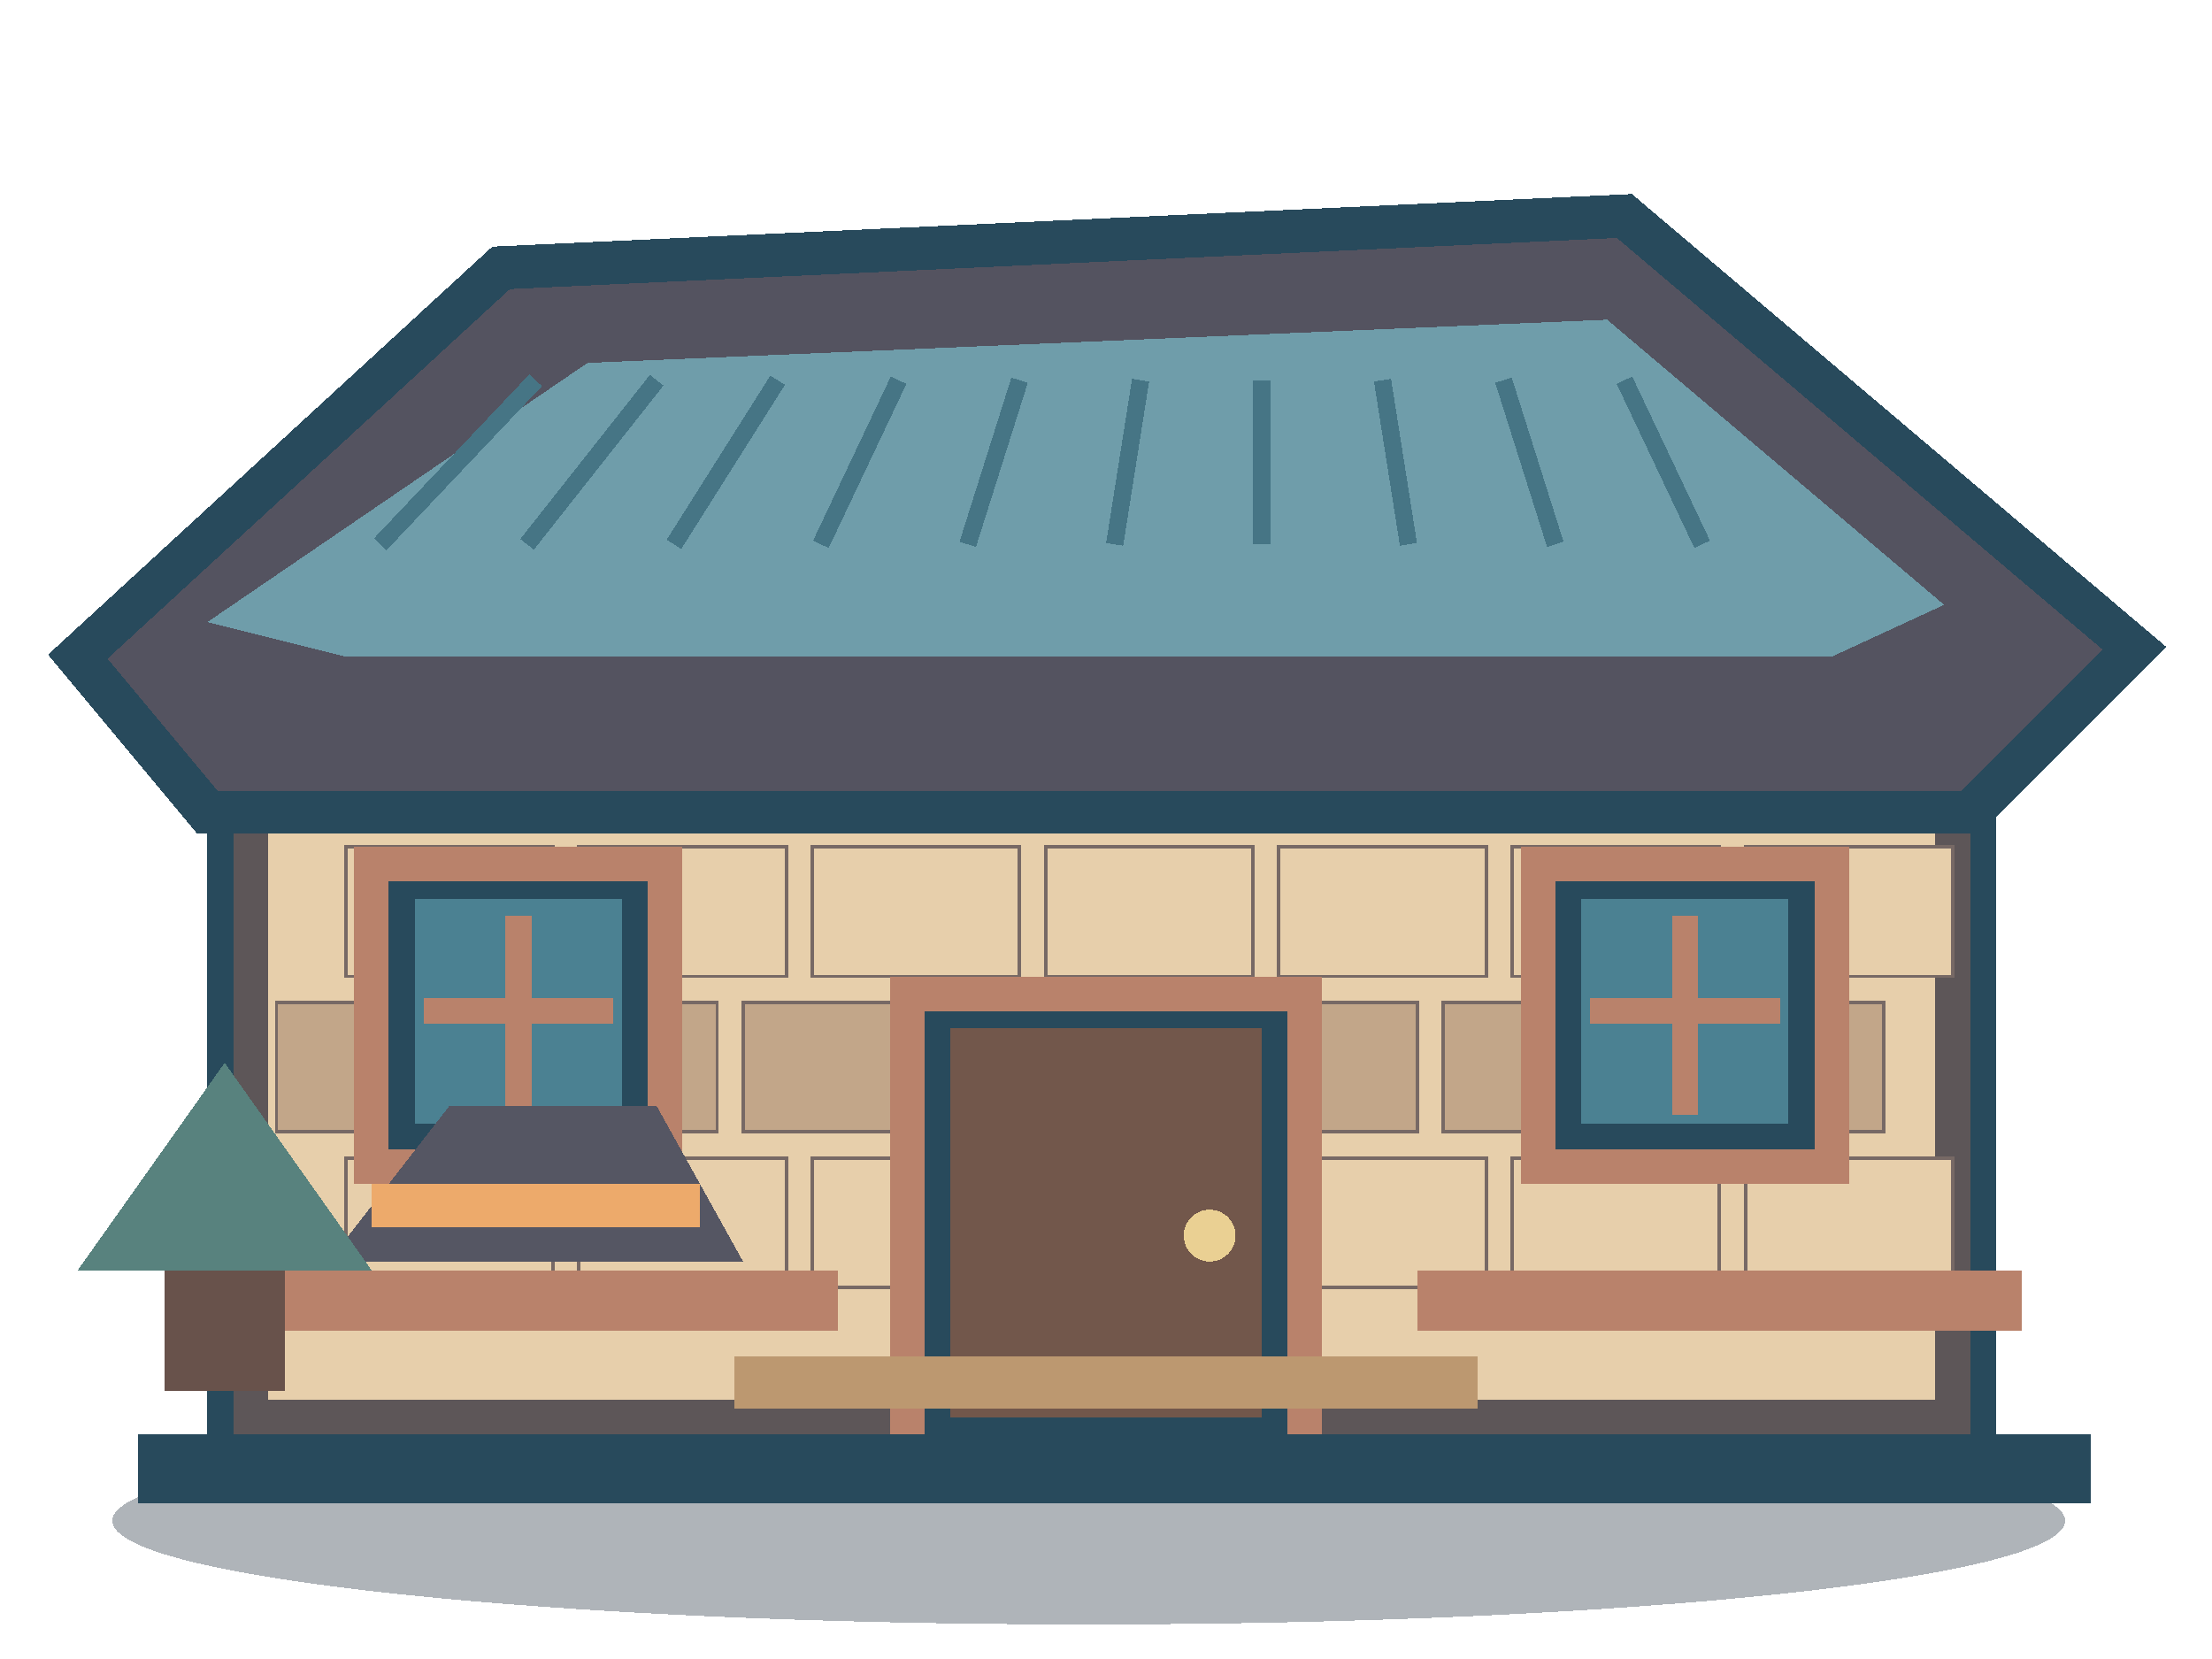
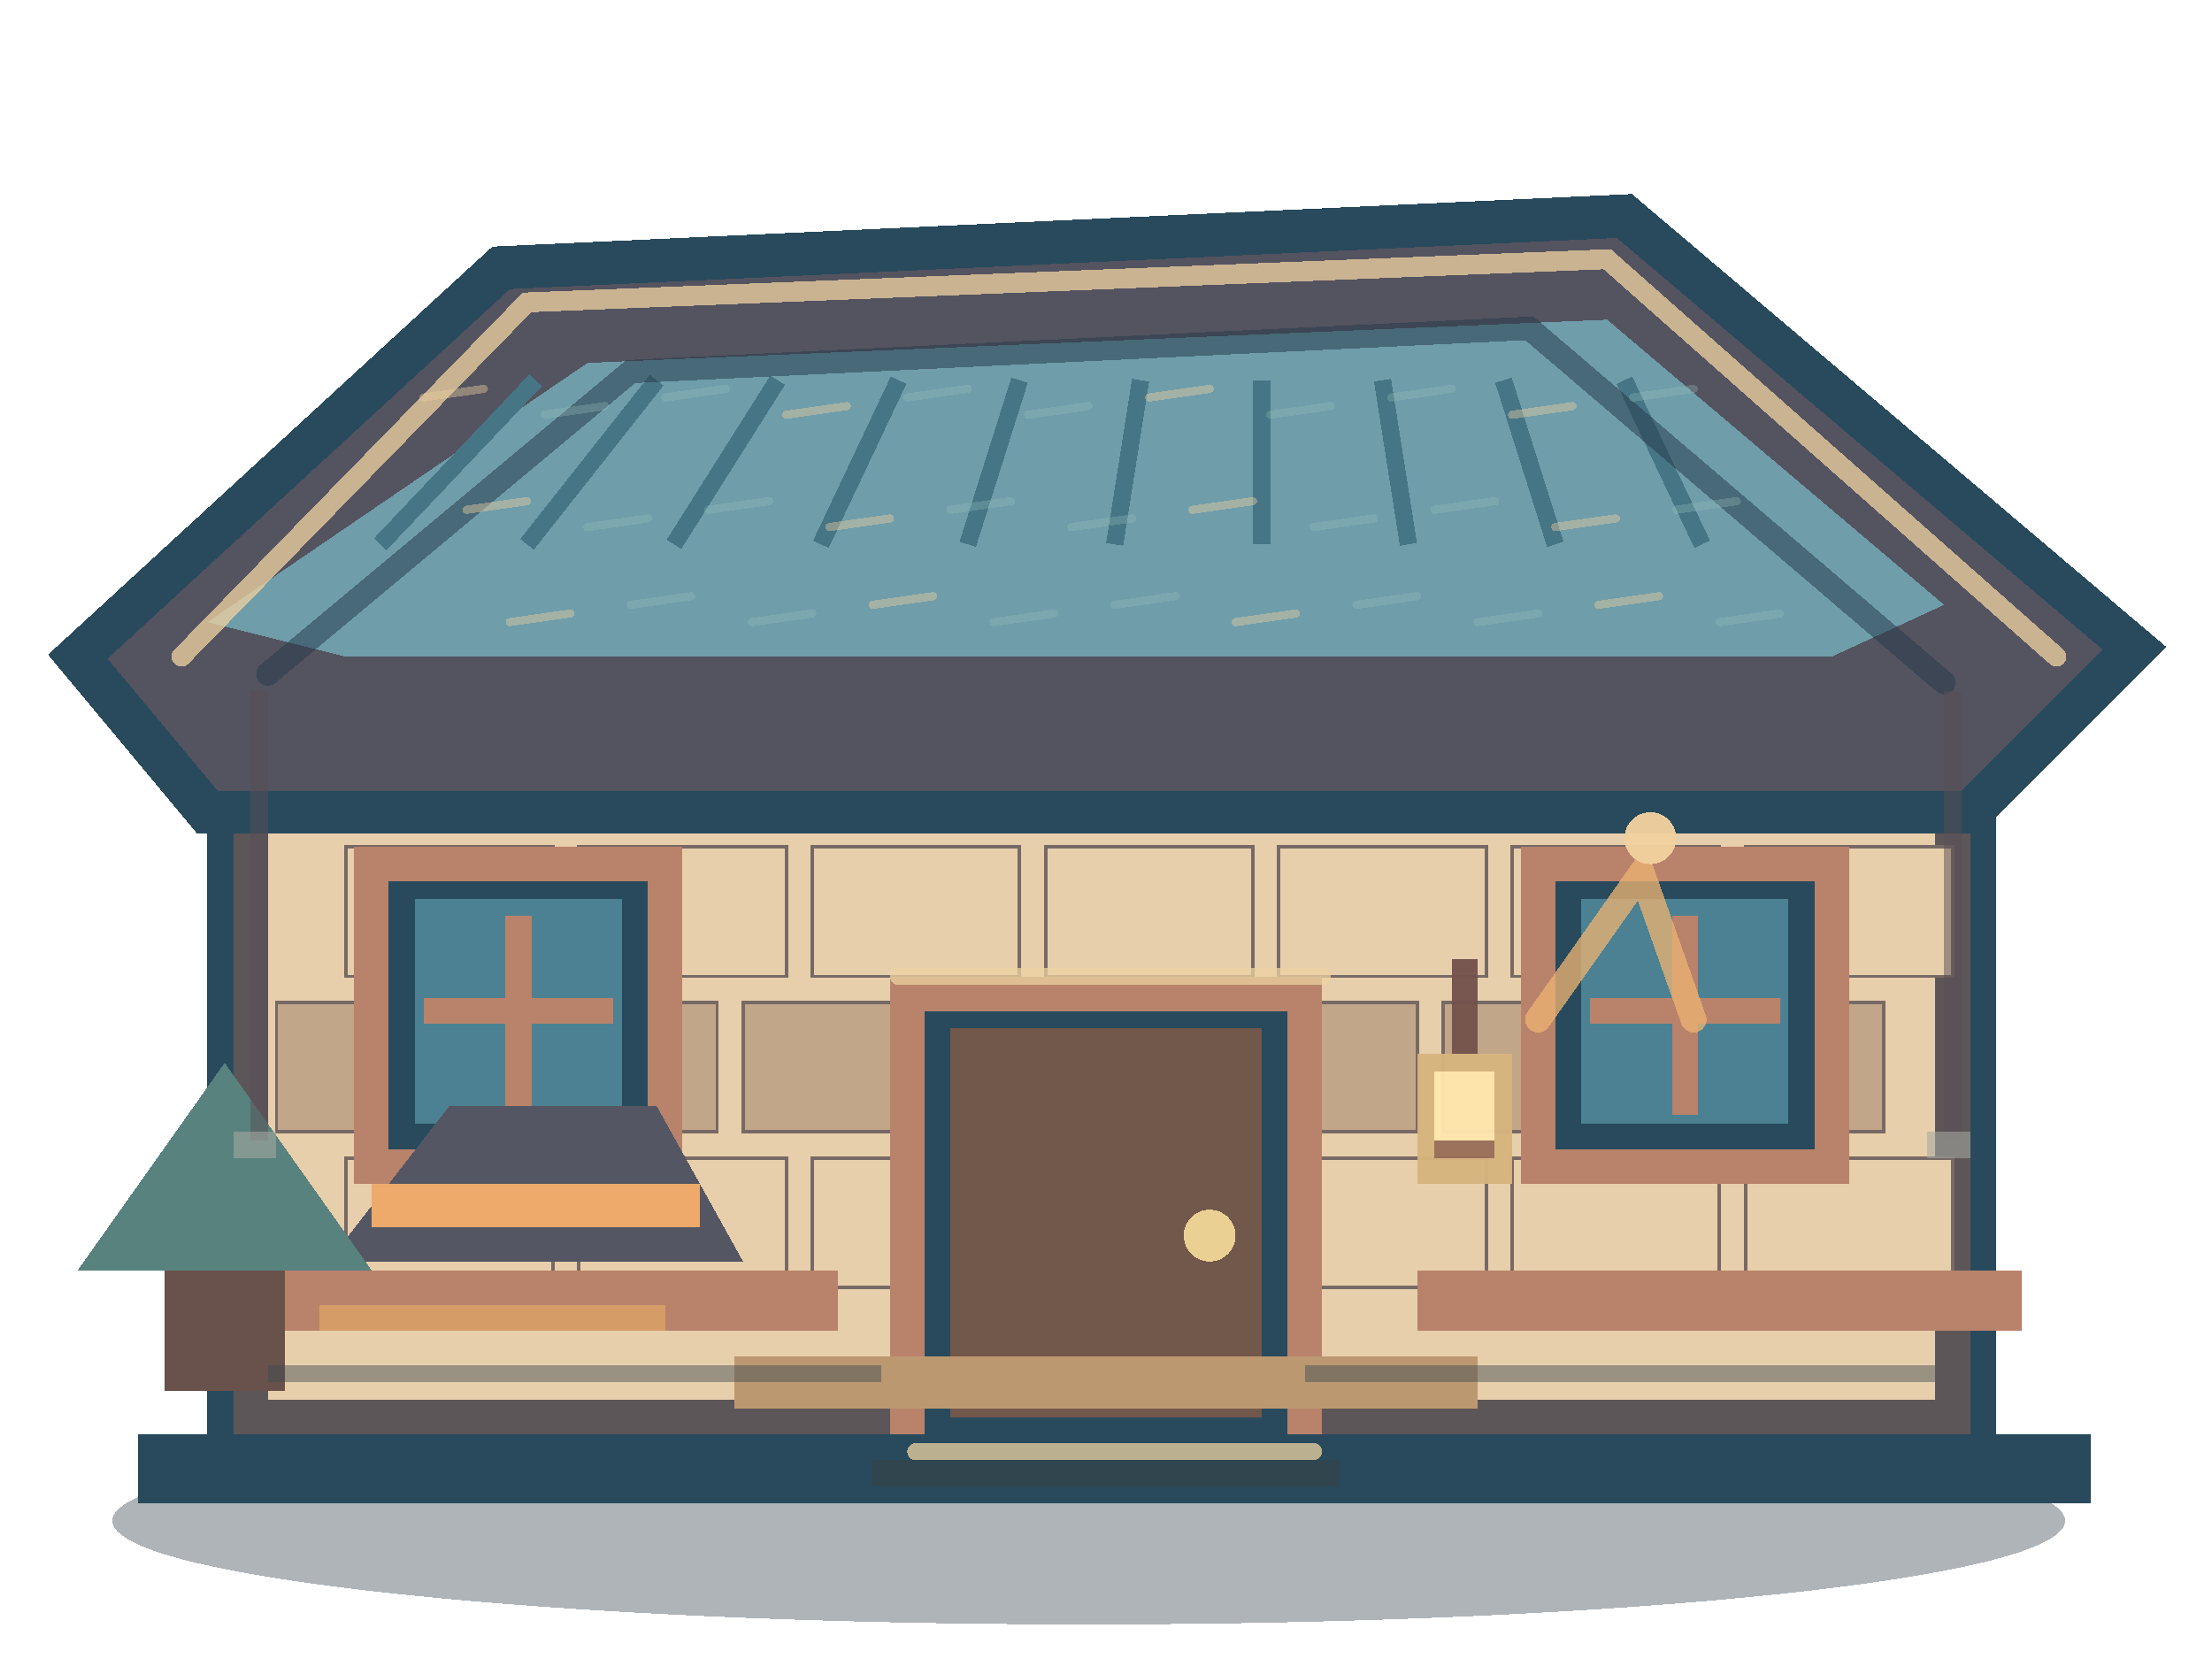
<svg xmlns="http://www.w3.org/2000/svg" width="256" height="192" viewBox="0 0 256 192">
  <defs />
  <g shape-rendering="crispEdges">
    <ellipse cx="126" cy="176" rx="113" ry="12" fill="#152433" opacity=".34" />
    <rect x="24" y="77" width="207" height="90" fill="#284a5c" />
    <rect x="29" y="73" width="197" height="91" fill="#e7cfab" stroke="#5d5658" stroke-width="4" />
    <rect x="32" y="80" width="24" height="15" fill="#c2a689" stroke="#776965" stroke-width="0.4" />
    <rect x="59" y="80" width="24" height="15" fill="#c2a689" stroke="#776965" stroke-width="0.4" />
    <rect x="86" y="80" width="24" height="15" fill="#c2a689" stroke="#776965" stroke-width="0.4" />
    <rect x="113" y="80" width="24" height="15" fill="#c2a689" stroke="#776965" stroke-width="0.4" />
    <rect x="140" y="80" width="24" height="15" fill="#c2a689" stroke="#776965" stroke-width="0.4" />
    <rect x="167" y="80" width="24" height="15" fill="#c2a689" stroke="#776965" stroke-width="0.4" />
    <rect x="194" y="80" width="24" height="15" fill="#c2a689" stroke="#776965" stroke-width="0.4" />
    <rect x="40" y="98" width="24" height="15" fill="#e7cfab" stroke="#776965" stroke-width="0.4" />
    <rect x="67" y="98" width="24" height="15" fill="#e7cfab" stroke="#776965" stroke-width="0.4" />
    <rect x="94" y="98" width="24" height="15" fill="#e7cfab" stroke="#776965" stroke-width="0.4" />
    <rect x="121" y="98" width="24" height="15" fill="#e7cfab" stroke="#776965" stroke-width="0.4" />
    <rect x="148" y="98" width="24" height="15" fill="#e7cfab" stroke="#776965" stroke-width="0.4" />
    <rect x="175" y="98" width="24" height="15" fill="#e7cfab" stroke="#776965" stroke-width="0.4" />
    <rect x="202" y="98" width="24" height="15" fill="#e7cfab" stroke="#776965" stroke-width="0.4" />
    <rect x="32" y="116" width="24" height="15" fill="#c2a689" stroke="#776965" stroke-width="0.4" />
    <rect x="59" y="116" width="24" height="15" fill="#c2a689" stroke="#776965" stroke-width="0.4" />
    <rect x="86" y="116" width="24" height="15" fill="#c2a689" stroke="#776965" stroke-width="0.4" />
    <rect x="113" y="116" width="24" height="15" fill="#c2a689" stroke="#776965" stroke-width="0.4" />
    <rect x="140" y="116" width="24" height="15" fill="#c2a689" stroke="#776965" stroke-width="0.4" />
    <rect x="167" y="116" width="24" height="15" fill="#c2a689" stroke="#776965" stroke-width="0.4" />
    <rect x="194" y="116" width="24" height="15" fill="#c2a689" stroke="#776965" stroke-width="0.4" />
    <rect x="40" y="134" width="24" height="15" fill="#e7cfab" stroke="#776965" stroke-width="0.4" />
    <rect x="67" y="134" width="24" height="15" fill="#e7cfab" stroke="#776965" stroke-width="0.4" />
    <rect x="94" y="134" width="24" height="15" fill="#e7cfab" stroke="#776965" stroke-width="0.4" />
    <rect x="121" y="134" width="24" height="15" fill="#e7cfab" stroke="#776965" stroke-width="0.4" />
    <rect x="148" y="134" width="24" height="15" fill="#e7cfab" stroke="#776965" stroke-width="0.4" />
    <rect x="175" y="134" width="24" height="15" fill="#e7cfab" stroke="#776965" stroke-width="0.4" />
    <rect x="202" y="134" width="24" height="15" fill="#e7cfab" stroke="#776965" stroke-width="0.4" />
    <path d="M9 76L58 31L188 25L247 75L228 94H24Z" fill="#545360" stroke="#284a5c" stroke-width="5" />
    <path d="M24 72L68 42L186 37L225 70L212 76H40Z" fill="#6f9daa" />
    <path d="M44 63L62 44" fill="none" stroke="#467585" stroke-width="2" />
    <path d="M61 63L76 44" fill="none" stroke="#467585" stroke-width="2" />
    <path d="M78 63L90 44" fill="none" stroke="#467585" stroke-width="2" />
    <path d="M95 63L104 44" fill="none" stroke="#467585" stroke-width="2" />
    <path d="M112 63L118 44" fill="none" stroke="#467585" stroke-width="2" />
    <path d="M129 63L132 44" fill="none" stroke="#467585" stroke-width="2" />
    <path d="M146 63L146 44" fill="none" stroke="#467585" stroke-width="2" />
    <path d="M163 63L160 44" fill="none" stroke="#467585" stroke-width="2" />
    <path d="M180 63L174 44" fill="none" stroke="#467585" stroke-width="2" />
    <path d="M197 63L188 44" fill="none" stroke="#467585" stroke-width="2" />
    <rect x="105" y="115" width="46" height="53" fill="#284a5c" stroke="#b9826b" stroke-width="4" />
    <rect x="110" y="119" width="36" height="45" fill="#72574b" />
    <circle cx="140" cy="143" r="3" fill="#ead093" />
    <rect x="43" y="100" width="34" height="35" fill="#284a5c" stroke="#b9826b" stroke-width="4" />
    <rect x="48" y="104" width="24" height="26" fill="#4b8192" />
    <path d="M60 106L60 129" fill="none" stroke="#b9826b" stroke-width="3" />
    <path d="M49 117L71 117" fill="none" stroke="#b9826b" stroke-width="3" />
    <rect x="178" y="100" width="34" height="35" fill="#284a5c" stroke="#b9826b" stroke-width="4" />
    <rect x="183" y="104" width="24" height="26" fill="#4b8192" />
    <path d="M195 106L195 129" fill="none" stroke="#b9826b" stroke-width="3" />
    <path d="M184 117L206 117" fill="none" stroke="#b9826b" stroke-width="3" />
    <rect x="22" y="147" width="75" height="7" fill="#b9826b" />
    <rect x="164" y="147" width="70" height="7" fill="#b9826b" />
    <rect x="16" y="166" width="226" height="8" fill="#284a5c" />
    <path d="M38 146L52 128L76 128L86 146Z" fill="#555663" />
    <rect x="43" y="137" width="38" height="5" fill="#edaa6b" />
    <rect x="19" y="138" width="14" height="23" fill="#68524b" />
    <path d="M26 123L9 147L43 147Z" fill="#58827e" />
    <rect x="85" y="157" width="86" height="6" fill="#bc9870" />
+     <g id="deep-pass" opacity=".96">
+       <path d="M21 76L61 35L186 30L238 76" fill="none" stroke="#ecd1a0" stroke-width="2.3" opacity="0.8" stroke-linecap="round" />
+       <path d="M31 78L73 43L177 38L225 79" fill="none" stroke="#263a4b" stroke-width="2.7" opacity="0.55" stroke-linecap="round" />
+       <path d="M49 46l7 -1" fill="none" stroke="#ecd1a0" stroke-width="0.95" opacity="0.43" stroke-linecap="round" />
+       <path d="M63 48l7 -1" fill="none" stroke="#9cc4b8" stroke-width="0.95" opacity="0.3" stroke-linecap="round" />
+       <path d="M77 46l7 -1" fill="none" stroke="#9cc4b8" stroke-width="0.95" opacity="0.3" stroke-linecap="round" />
+       <path d="M91 48l7 -1" fill="none" stroke="#ecd1a0" stroke-width="0.95" opacity="0.43" stroke-linecap="round" />
+       <path d="M105 46l7 -1" fill="none" stroke="#9cc4b8" stroke-width="0.95" opacity="0.3" stroke-linecap="round" />
+       <path d="M119 48l7 -1" fill="none" stroke="#9cc4b8" stroke-width="0.95" opacity="0.3" stroke-linecap="round" />
+       <path d="M133 46l7 -1" fill="none" stroke="#ecd1a0" stroke-width="0.95" opacity="0.43" stroke-linecap="round" />
+       <path d="M147 48l7 -1" fill="none" stroke="#9cc4b8" stroke-width="0.95" opacity="0.3" stroke-linecap="round" />
+       <path d="M161 46l7 -1" fill="none" stroke="#9cc4b8" stroke-width="0.95" opacity="0.3" stroke-linecap="round" />
+       <path d="M175 48l7 -1" fill="none" stroke="#ecd1a0" stroke-width="0.95" opacity="0.43" stroke-linecap="round" />
+       <path d="M189 46l7 -1" fill="none" stroke="#9cc4b8" stroke-width="0.95" opacity="0.3" stroke-linecap="round" />
+       <path d="M54 59l7 -1" fill="none" stroke="#ecd1a0" stroke-width="0.95" opacity="0.43" stroke-linecap="round" />
+       <path d="M68 61l7 -1" fill="none" stroke="#9cc4b8" stroke-width="0.95" opacity="0.3" stroke-linecap="round" />
+       <path d="M82 59l7 -1" fill="none" stroke="#9cc4b8" stroke-width="0.95" opacity="0.3" stroke-linecap="round" />
+       <path d="M96 61l7 -1" fill="none" stroke="#ecd1a0" stroke-width="0.95" opacity="0.43" stroke-linecap="round" />
+       <path d="M110 59l7 -1" fill="none" stroke="#9cc4b8" stroke-width="0.95" opacity="0.3" stroke-linecap="round" />
+       <path d="M124 61l7 -1" fill="none" stroke="#9cc4b8" stroke-width="0.95" opacity="0.3" stroke-linecap="round" />
+       <path d="M138 59l7 -1" fill="none" stroke="#ecd1a0" stroke-width="0.95" opacity="0.43" stroke-linecap="round" />
+       <path d="M152 61l7 -1" fill="none" stroke="#9cc4b8" stroke-width="0.95" opacity="0.3" stroke-linecap="round" />
+       <path d="M166 59l7 -1" fill="none" stroke="#9cc4b8" stroke-width="0.95" opacity="0.3" stroke-linecap="round" />
+       <path d="M180 61l7 -1" fill="none" stroke="#ecd1a0" stroke-width="0.95" opacity="0.43" stroke-linecap="round" />
+       <path d="M194 59l7 -1" fill="none" stroke="#9cc4b8" stroke-width="0.95" opacity="0.3" stroke-linecap="round" />
+       <path d="M59 72l7 -1" fill="none" stroke="#ecd1a0" stroke-width="0.95" opacity="0.43" stroke-linecap="round" />
+       <path d="M73 70l7 -1" fill="none" stroke="#9cc4b8" stroke-width="0.95" opacity="0.3" stroke-linecap="round" />
+       <path d="M87 72l7 -1" fill="none" stroke="#9cc4b8" stroke-width="0.95" opacity="0.3" stroke-linecap="round" />
+       <path d="M101 70l7 -1" fill="none" stroke="#ecd1a0" stroke-width="0.95" opacity="0.43" stroke-linecap="round" />
+       <path d="M115 72l7 -1" fill="none" stroke="#9cc4b8" stroke-width="0.95" opacity="0.3" stroke-linecap="round" />
+       <path d="M129 70l7 -1" fill="none" stroke="#9cc4b8" stroke-width="0.95" opacity="0.3" stroke-linecap="round" />
+       <path d="M143 72l7 -1" fill="none" stroke="#ecd1a0" stroke-width="0.95" opacity="0.43" stroke-linecap="round" />
+       <path d="M157 70l7 -1" fill="none" stroke="#9cc4b8" stroke-width="0.95" opacity="0.3" stroke-linecap="round" />
+       <path d="M171 72l7 -1" fill="none" stroke="#9cc4b8" stroke-width="0.95" opacity="0.3" stroke-linecap="round" />
+       <path d="M185 70l7 -1" fill="none" stroke="#ecd1a0" stroke-width="0.95" opacity="0.43" stroke-linecap="round" />
+       <path d="M199 72l7 -1" fill="none" stroke="#9cc4b8" stroke-width="0.95" opacity="0.3" stroke-linecap="round" />
+       <rect x="31" y="158" width="71" height="2" fill="#3d4a4f" opacity="0.48" />
+       <rect x="151" y="158" width="73" height="2" fill="#3d4a4f" opacity="0.48" />
+       <path d="M104 113H153M106 168H152" fill="none" stroke="#ecd1a0" stroke-width="2" opacity="0.78" stroke-linecap="round" />
+       <rect x="101" y="169" width="54" height="3" fill="#35444b" opacity="0.8" />
+       <rect x="29" y="80" width="2" height="52" fill="#594e54" opacity="0.52" />
+       <rect x="27" y="131" width="5" height="3" fill="#a6a9a2" opacity="0.6" />
+       <rect x="225" y="80" width="2" height="52" fill="#594e54" opacity="0.52" />
+       <rect x="223" y="131" width="5" height="3" fill="#a6a9a2" opacity="0.6" />
+       <path d="M178 118L190 101L196 118" fill="none" stroke="#ebb373" stroke-width="3" opacity="0.8" stroke-linecap="round" />
+       <circle cx="191" cy="97" r="3" fill="#f1d19e" opacity="1" />
+       <rect x="37" y="151" width="40" height="3" fill="#d69d68" opacity="1" />
+       <rect x="168" y="111" width="3" height="14" fill="#73524b" opacity="1" />
+       <rect x="164" y="122" width="11" height="15" fill="#d6b47d" opacity="1" />
+       <rect x="166" y="124" width="7" height="9" fill="#ffe6ac" opacity="1" />
+       <rect x="166" y="132" width="7" height="2" fill="#986e57" opacity="1" />
+     </g>
  </g>
</svg>
